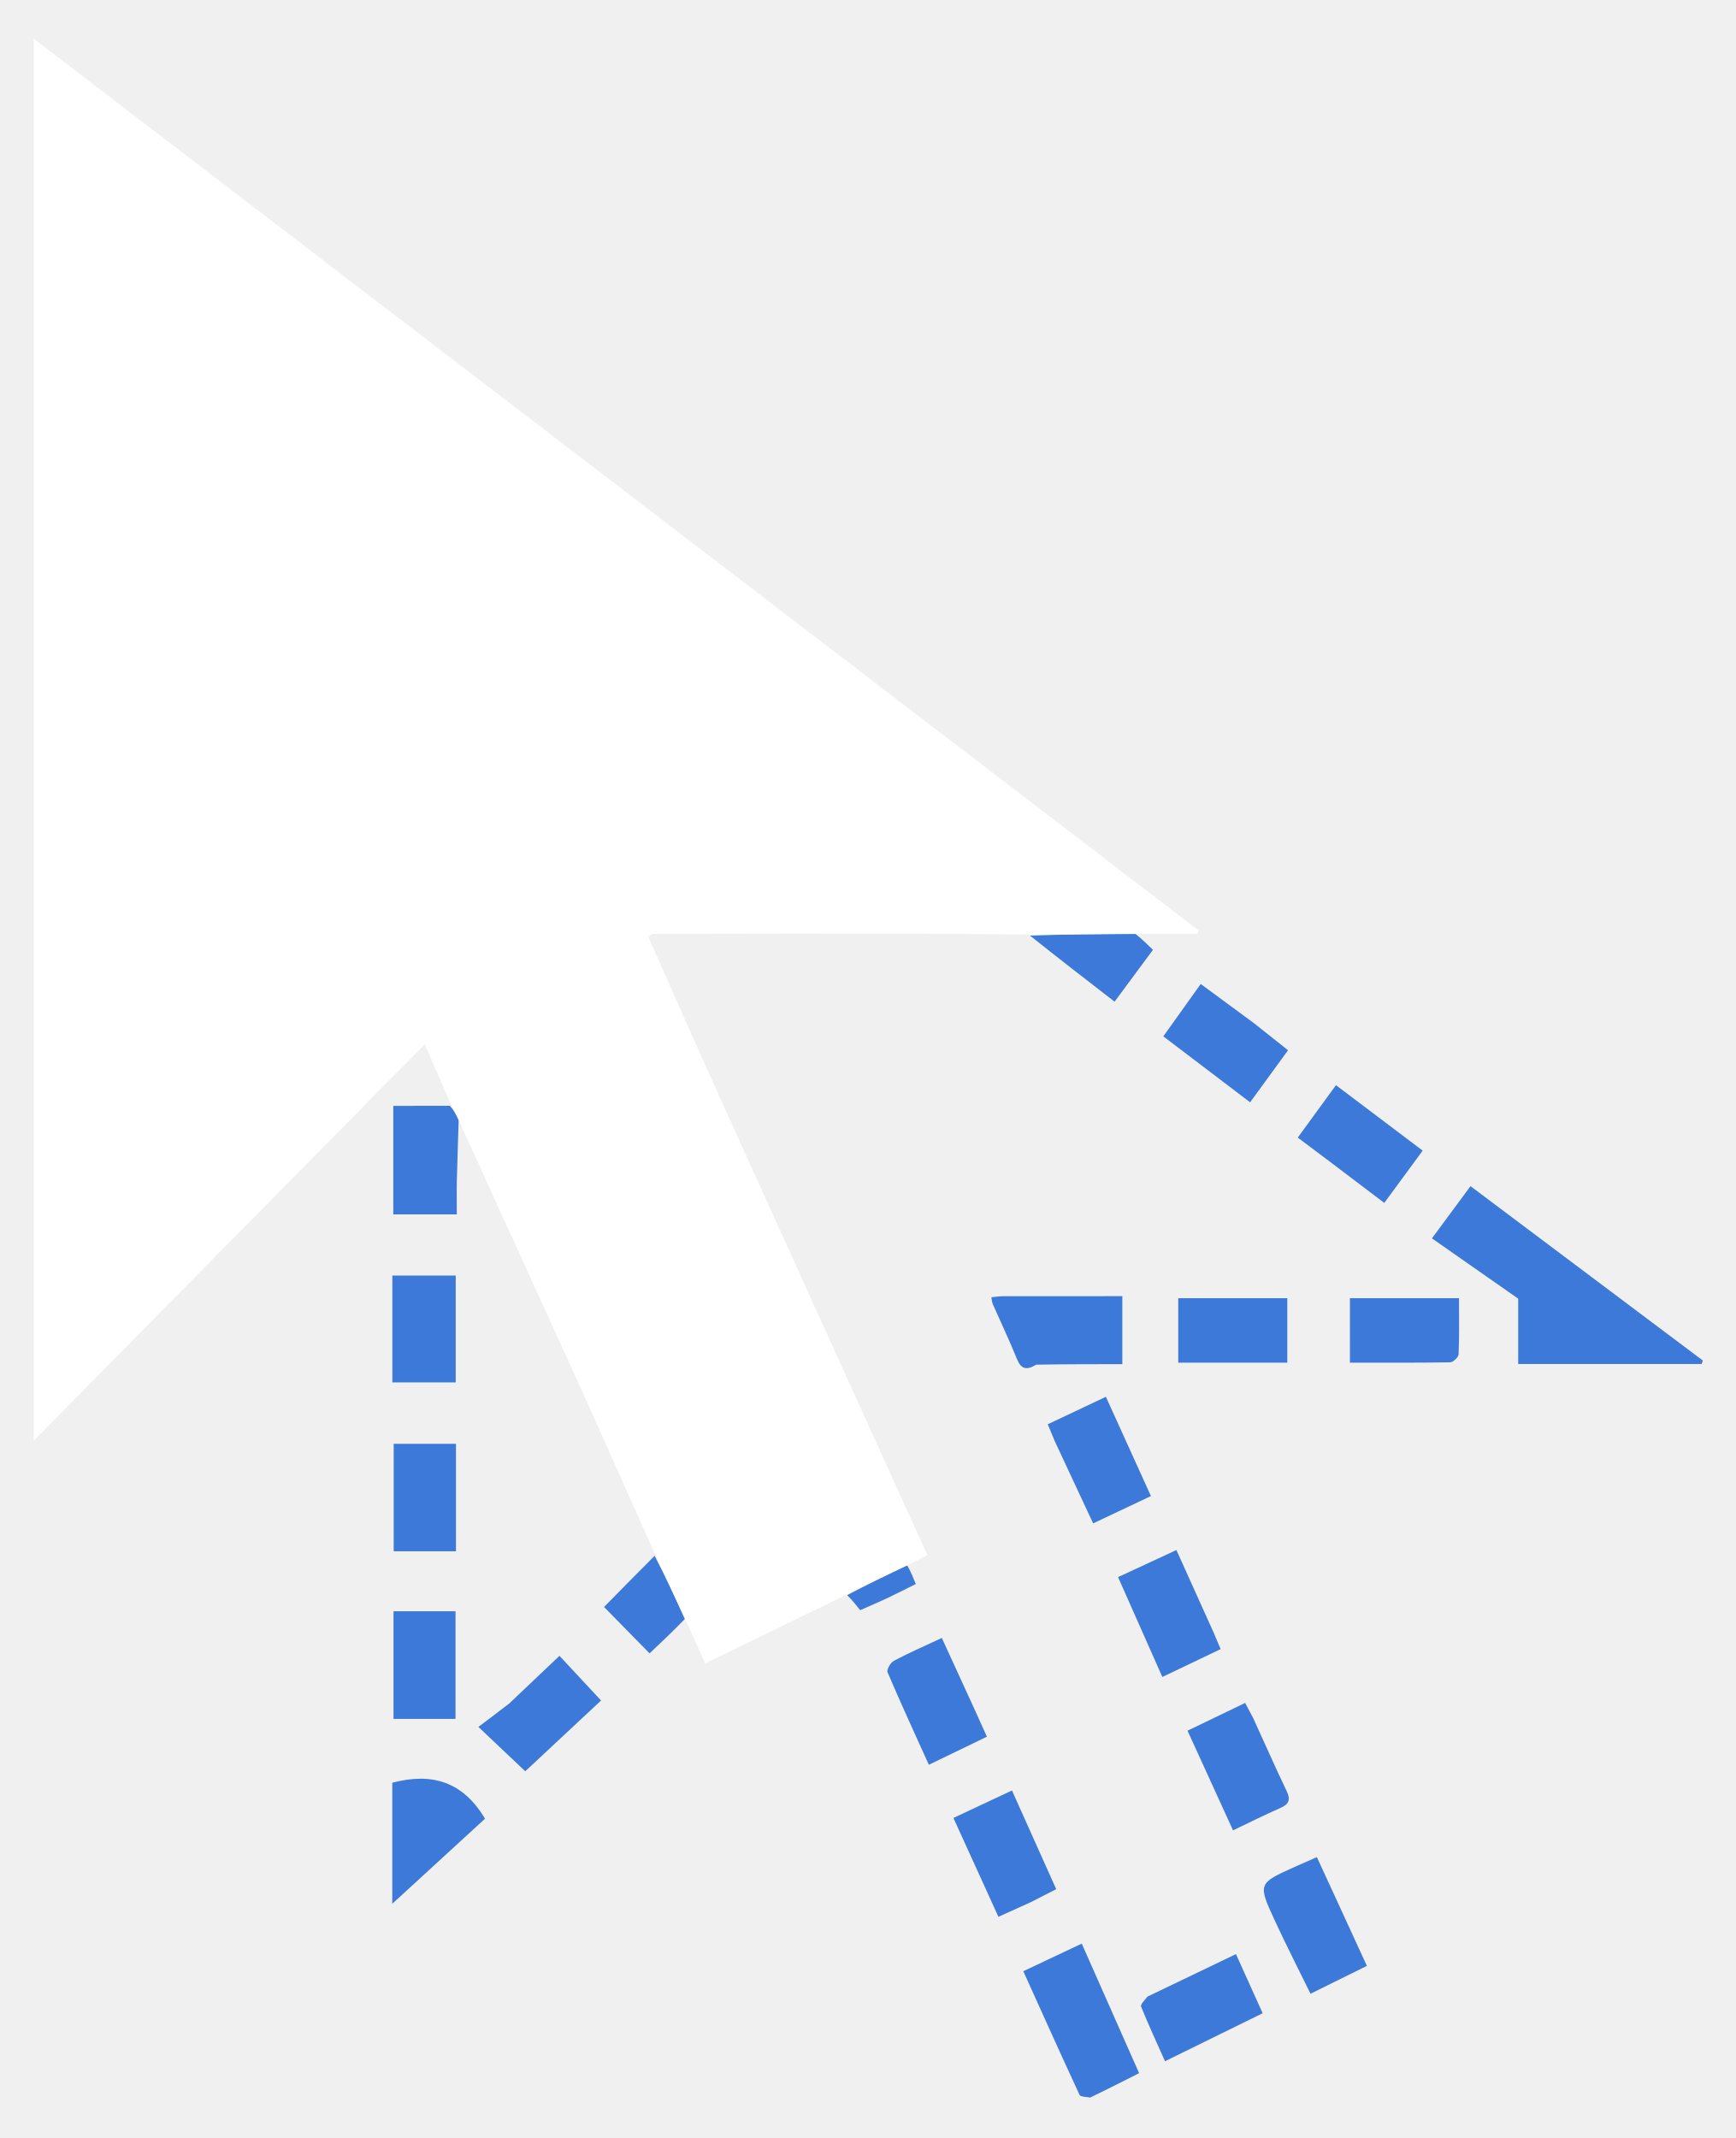
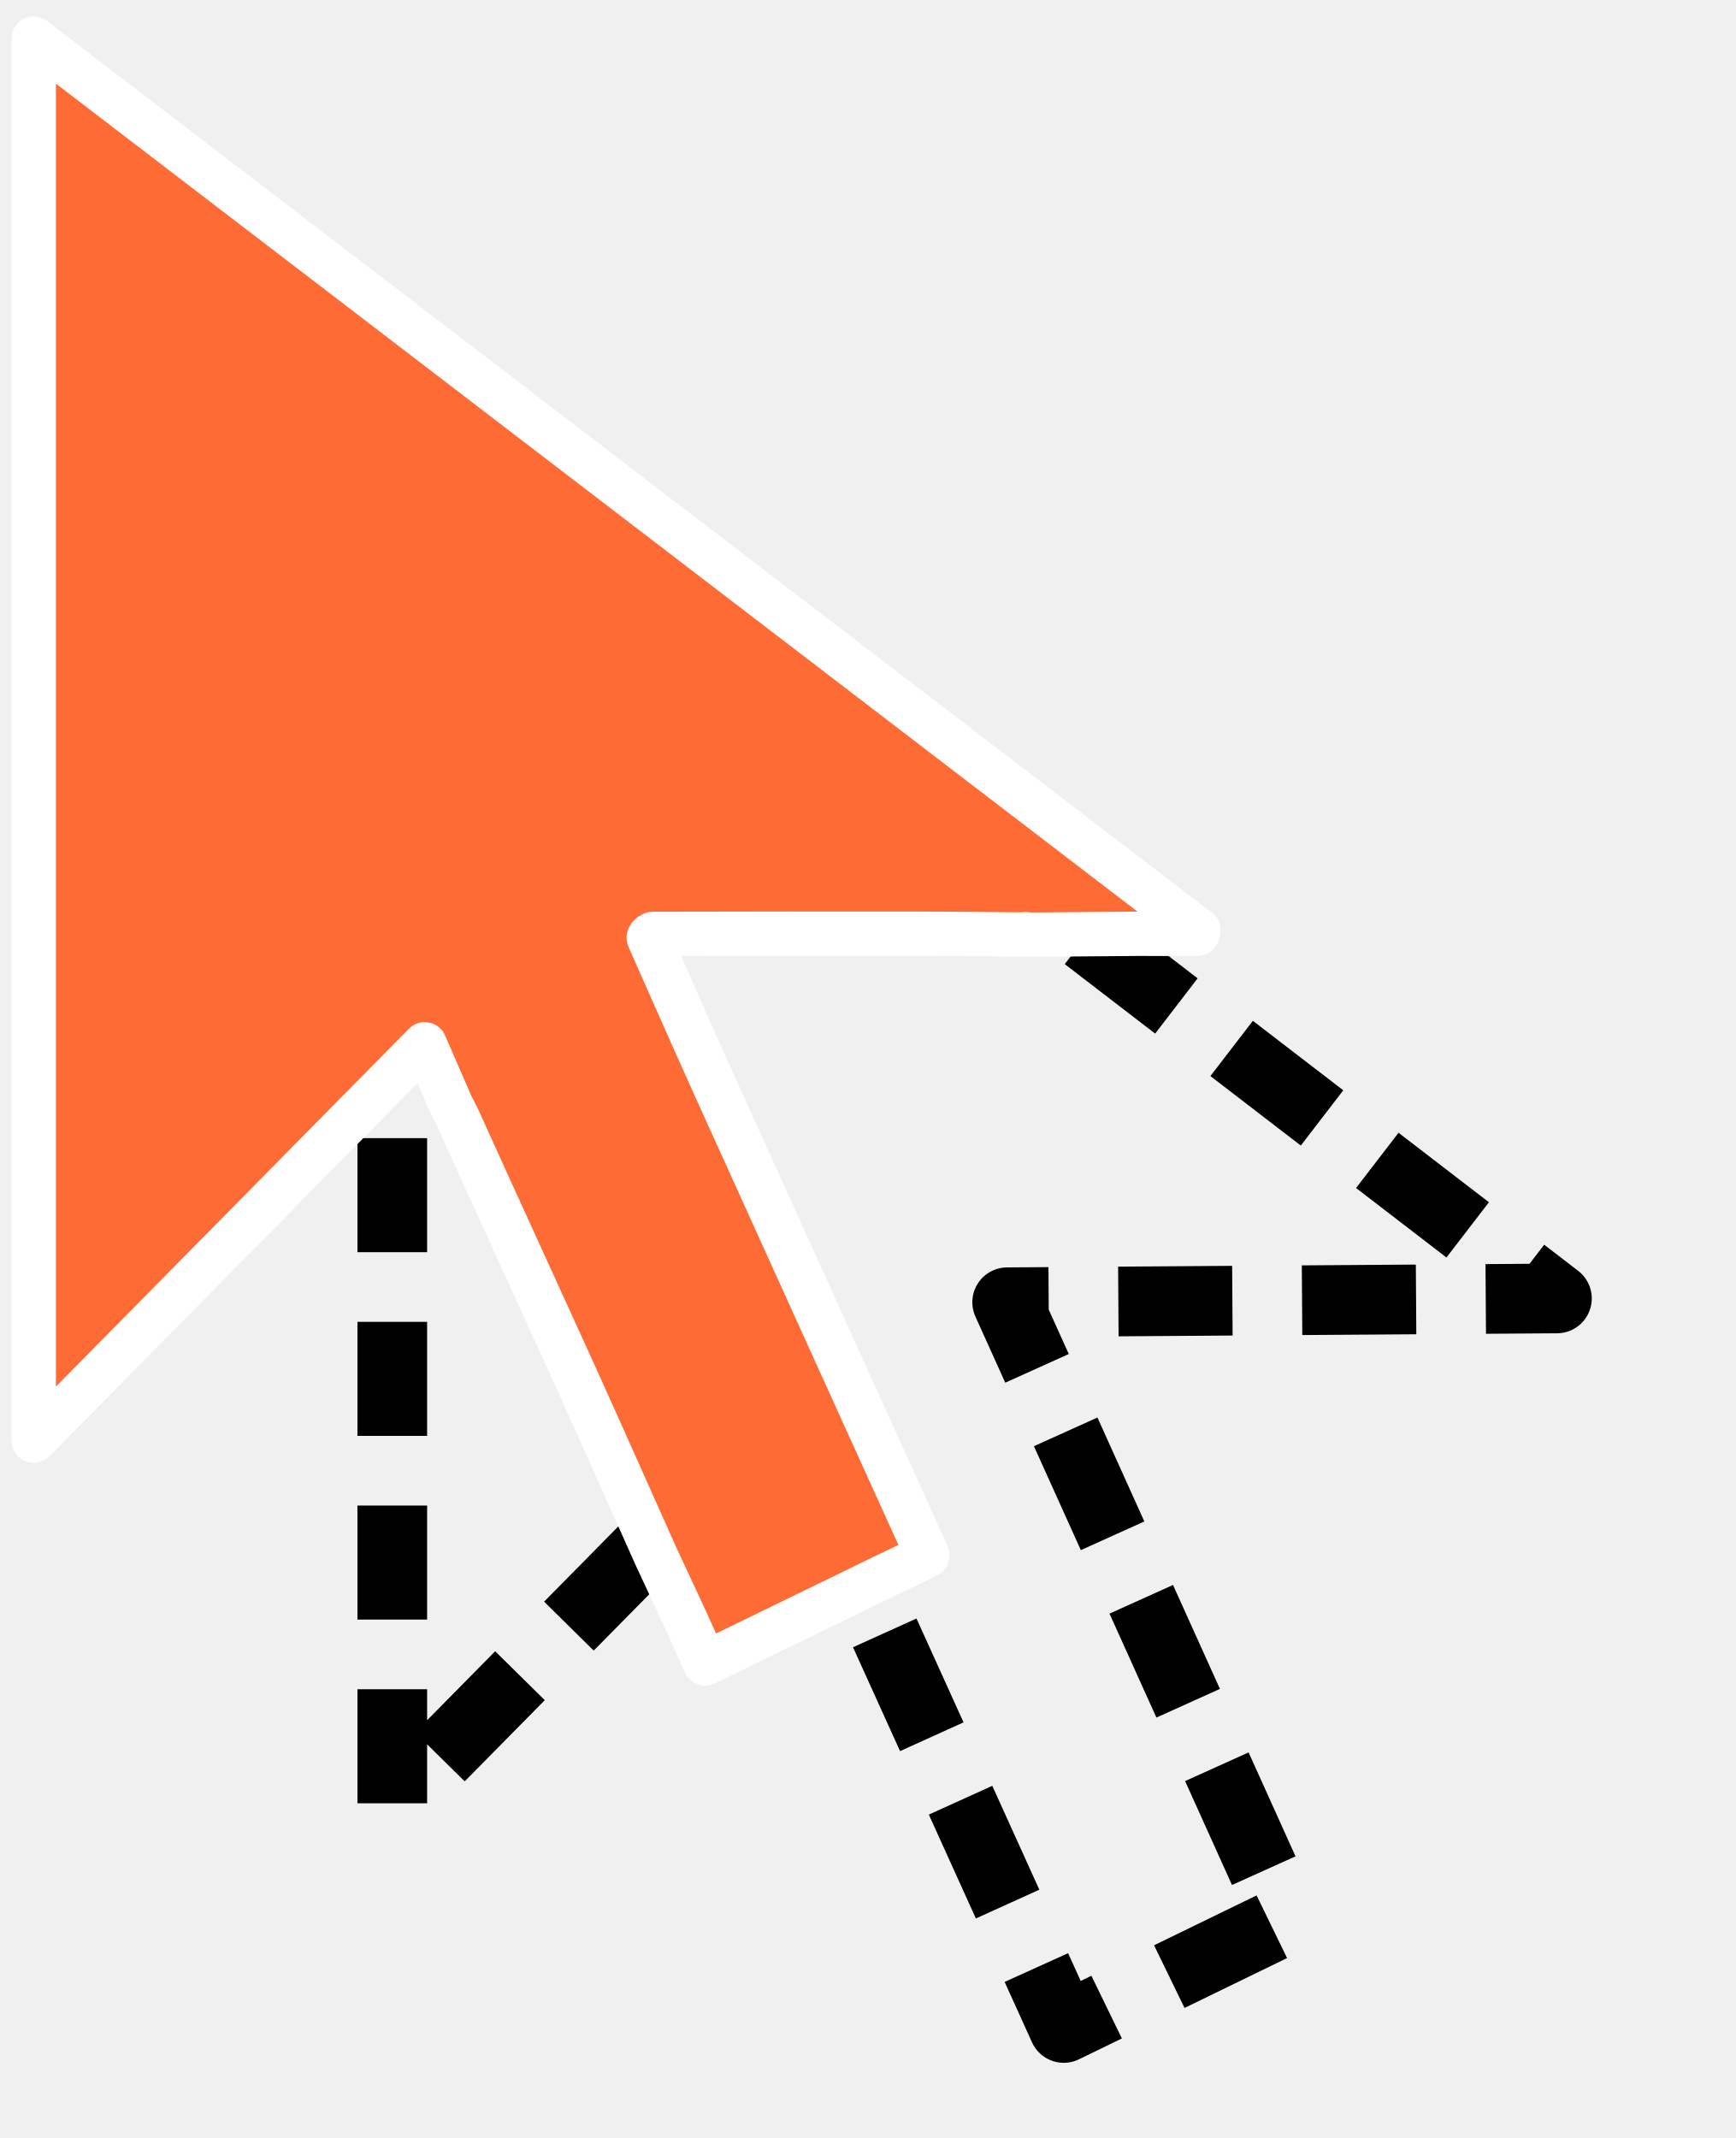
<svg xmlns="http://www.w3.org/2000/svg" viewBox="315 140 548 675" width="100%" height="100%">
-   <path fill="#3D79D8" stroke="none" d="M779.278,514.49   L852.637,569.543   L852.247,570.631   L794.334,570.631   L794.334,550   L767.098,530.966   L779.278,514.49  z" />
-   <path fill="#3D79D8" stroke="none" d="M659.219,802.225   C657.814,802.002 656.128,802 655.828,801.354   C649.896,788.568 644.124,775.709 638.084,762.344   C644.246,759.434 650.039,756.697 656.534,753.629   C662.62,767.371 668.551,780.765 674.647,794.532   C669.294,797.238 664.439,799.693 659.219,802.225  z" />
-   <path fill="#3D79D8" stroke="none" d="M642.152,570.848   C639.079,572.705 637.369,572.257 636.088,569.084   C633.722,563.224 630.993,557.511 628.447,551.722   C628.202,551.165 628.186,550.507 627.997,549.564   C629.398,549.43 630.502,549.235 631.607,549.233   C644.061,549.211 656.516,549.219 669.345,549.219   C669.345,556.251 669.345,562.809 669.345,570.684   C660.33,570.684 651.434,570.684 642.152,570.848  z" />
-   <path fill="#3D79D8" stroke="none" d="M737.34,740.591   C740.458,747.371 743.415,753.81 746.561,760.658   C740.558,763.626 734.967,766.39 728.762,769.458   C724.88,761.525 720.984,753.928 717.413,746.181   C712.11,734.677 712.206,734.629 723.754,729.415   C725.863,728.462 727.989,727.547 730.769,726.323   C732.943,731.047 735.061,735.648 737.34,740.591  z" />
-   <path fill="#3D79D8" stroke="none" d="M438.849,724.999   C438.849,717.229 438.849,709.959 438.849,702.845   C451.549,699.455 461.287,702.67 468.127,714.198   C458.312,723.199 448.221,732.453 438.849,741.048   C438.849,737.467 438.849,731.483 438.849,724.999  z" />
-   <path fill="#3D79D8" stroke="none" d="M741.207,560.016   C741.208,556.414 741.208,553.294 741.208,549.86   C752.839,549.86 763.9,549.86 775.643,549.86   C775.643,556.035 775.763,561.82 775.519,567.589   C775.48,568.5 773.809,570.085 772.87,570.101   C762.572,570.283 752.269,570.215 741.206,570.215   C741.206,566.697 741.206,563.598 741.207,560.016  z" />
-   <path fill="#3D79D8" stroke="none" d="M677.27,770.371   C686.599,765.874 695.593,761.56 705.222,756.942   C708.011,763.115 710.707,769.081 713.656,775.609   C703.378,780.661 693.453,785.54 682.825,790.764   C680.11,784.674 677.545,779.149 675.269,773.507   C675.005,772.853 676.341,771.554 677.27,770.371  z" />
-   <path fill="#3D79D8" stroke="none" d="M710.634,682.36   C714.248,690.271 717.6,697.891 721.2,705.392   C722.512,708.125 722.053,709.573 719.278,710.789   C714.413,712.921 709.664,715.316 704.301,717.87   C699.514,707.387 694.844,697.162 689.934,686.408   C696.07,683.449 701.849,680.663 708.116,677.642   C708.976,679.242 709.722,680.632 710.634,682.36  z" />
-   <path fill="#3D79D8" stroke="none" d="M710.945,463.065   C714.61,465.958 717.984,468.646 721.665,471.579   C717.711,477.006 713.839,482.321 709.694,488.01   C700.45,480.987 691.617,474.278 682.288,467.191   C686.264,461.627 689.989,456.412 694.1,450.659   C699.782,454.847 705.219,458.854 710.945,463.065  z" />
-   <path fill="#3D79D8" stroke="none" d="M698.288,655.68   C699.023,657.389 699.59,658.757 700.376,660.654   C694.269,663.574 688.351,666.404 681.984,669.448   C677.288,658.859 672.794,648.727 667.999,637.916   C674.157,635.061 680.085,632.313 686.426,629.374   C690.486,638.389 694.303,646.863 698.288,655.68  z" />
-   <path fill="#3D79D8" stroke="none" d="M475.8,677.802   C481.235,672.632 486.421,667.713 491.638,662.766   C495.745,667.178 500.203,671.967 504.773,676.876   C497.568,683.601 489.465,691.162 480.836,699.216   C477.298,695.867 472.545,691.368 466.04,685.211   C469.457,682.639 472.504,680.346 475.8,677.802  z" />
-   <path fill="#3D79D8" stroke="none" d="M640.554,740.496   C637.064,742.091 633.907,743.511 630.226,745.167   C625.476,734.73 620.844,724.554 616.019,713.955   C622.291,711.013 628.08,708.297 634.504,705.282   C639.208,715.772 643.719,725.834 648.473,736.435   C645.772,737.819 643.33,739.07 640.554,740.496  z" />
-   <path fill="#3D79D8" stroke="none" d="M648.014,594.99   C647.238,593.139 646.615,591.631 645.802,589.666   C651.951,586.758 657.876,583.957 664.155,580.988   C668.946,591.545 673.583,601.76 678.38,612.33   C672.109,615.294 666.312,618.033 660.132,620.953   C656.011,612.129 652.088,603.73 648.014,594.99  z" />
-   <path fill="#3D79D8" stroke="none" d="M622.565,679.393   C623.951,682.422 625.161,685.117 626.591,688.3   C620.458,691.267 614.685,694.06 608.261,697.168   C603.792,687.279 599.364,677.68 595.223,667.957   C594.876,667.142 596.151,664.91 597.209,664.348   C601.896,661.859 606.779,659.74 612.356,657.129   C615.7,664.438 619.044,671.748 622.565,679.393  z" />
-   <path fill="#3D79D8" stroke="none" d="M735.637,507.334   C731.922,504.558 728.502,501.986 724.739,499.156   C728.811,493.568 732.597,488.372 736.798,482.606   C746.009,489.559 754.948,496.308 764.171,503.271   C760.025,508.92 756.221,514.103 752.054,519.779   C746.42,515.502 741.176,511.52 735.637,507.334  z" />
-   <path fill="#3D79D8" stroke="none" d="M438.876,568.922   C438.877,559.974 438.877,551.514 438.877,542.721   C445.742,542.721 452.145,542.721 458.884,542.721   C458.884,553.996 458.884,565.045 458.884,576.439   C452.321,576.439 445.933,576.439 438.876,576.439   C438.876,573.949 438.876,571.679 438.876,568.922  z" />
-   <path fill="#3D79D8" stroke="none" d="M445.134,629.763   C443.016,629.766 441.376,629.766 439.297,629.766   C439.297,618.369 439.297,607.336 439.297,595.839   C445.705,595.839 452.209,595.839 458.961,595.839   C458.961,606.998 458.961,617.931 458.961,629.761   C454.439,629.761 450.025,629.761 445.134,629.763  z" />
-   <path fill="#3D79D8" stroke="none" d="M457.024,489.117   C458.289,490.491 459.051,491.897 459.813,493.601   C459.617,500.169 459.384,506.437 459.239,512.708   C459.159,516.162 459.224,519.619 459.224,523.395   C452.275,523.395 445.877,523.395 439.173,523.395   C439.173,512.027 439.173,500.944 439.173,489.148   C445,489.148 450.761,489.148 457.024,489.117  z" />
-   <path fill="#3D79D8" stroke="none" d="M446.05,648.703   C450.505,648.706 454.467,648.706 458.815,648.706   C458.815,660.218 458.815,671.266 458.815,682.687   C452.403,682.687 446.016,682.687 439.242,682.687   C439.242,671.576 439.242,660.533 439.242,648.701   C441.389,648.701 443.473,648.701 446.05,648.703  z" />
-   <path fill="#3D79D8" stroke="none" d="M640.215,435.395   C651.095,434.987 662.086,434.885 673.537,434.879   C675.517,436.457 677.037,437.938 679.02,439.872   C675.148,445.104 671.265,450.351 666.904,456.243   C657.784,449.195 649.055,442.448 640.215,435.395  z" />
-   <path fill="#3D79D8" stroke="none" d="M521.682,631.201   C525.032,637.61 528.112,644.203 531.212,651.142   C527.406,655.095 523.578,658.702 520.086,661.993   C515.355,657.172 510.777,652.507 505.713,647.347   C510.39,642.592 515.901,636.989 521.682,631.201  z" />
-   <path fill="#3D79D8" stroke="none" d="M582.481,643.612   C588.437,640.436 594.761,637.337 601.409,634.204   C602.472,635.985 603.211,637.799 604.149,640.102   C601.102,641.614 598.213,643.105 595.273,644.488   C592.448,645.817 589.571,647.033 586.585,648.358   C585.231,646.666 584.039,645.178 582.481,643.612  z" />
-   <path fill="#3D79D8" stroke="none" d="M687,560.016   L687,549.86   L721.434,549.86   L721.434,570.215   L687,570.215   L687,560.016  z" />
-   <path fill="#FFFFFF" stroke="none" d="M521.952,631.017   C513.349,611.791 504.827,592.529 496.124,573.348   C484.193,547.057 472.125,520.828 459.964,493.937   C459.051,491.897 458.289,490.491 457.527,489.085   C454.826,482.871 452.124,476.656 449.097,469.694   C407.778,511.579 367.045,552.871 325.659,594.824   C325.659,447.034 325.659,300.159 325.659,152.234   C448.522,246.285 570.947,339.999 693.371,433.714   C693.272,434.088 693.172,434.463 693.073,434.837   C687.024,434.837 680.975,434.837 674.001,434.81   C662.086,434.885 651.095,434.987 640.104,435.089   C639.916,435.044 639.728,435 639.021,434.919   C638.338,434.933 638.173,434.985 638.007,435.036   C626.886,434.948 615.764,434.797 604.643,434.783   C577.068,434.749 549.492,434.777 521.073,434.843   C520.087,435.283 519.944,435.66 519.801,436.037   C526.873,451.944 533.856,467.89 541.032,483.749   C563.192,532.721 585.425,581.661 607.816,631.026   C606.118,631.901 604.249,632.864 601.732,634.032   C594.761,637.337 588.437,640.436 582.113,643.535   C567.506,650.642 552.899,657.749 537.664,665.162   C535.627,660.678 533.667,656.365 531.449,651.424   C528.112,644.203 525.032,637.61 521.952,631.017  z" />
+   <path class="gc-dotted-boundary" d="M438.85,267.33 L438.85,709.92 L562.29,584.80 L650.85,780.26 L721.01,746.13 L632.99,551.14 L806.56,549.94 Z" fill="none" stroke="#000000" stroke-width="22" stroke-dasharray="36 22" stroke-linecap="butt" stroke-linejoin="round" />
+   <path class="gc-solid-cursor" fill="#FF6B35" stroke="#FFFFFF" stroke-width="14" stroke-linejoin="round" d="M521.952,631.017 C513.349,611.791 504.827,592.529 496.124,573.348 C484.193,547.057 472.125,520.828 459.964,493.937 C459.051,491.897 458.289,490.491 457.527,489.085 C454.826,482.871 452.124,476.656 449.097,469.694 C407.778,511.579 367.045,552.871 325.659,594.824 C325.659,447.034 325.659,300.159 325.659,152.234 C448.522,246.285 570.947,339.999 693.371,433.714 C693.272,434.088 693.172,434.463 693.073,434.837 C687.024,434.837 680.975,434.837 674.001,434.81 C662.086,434.885 651.095,434.987 640.104,435.089 C639.916,435.044 639.728,435 639.021,434.919 C638.338,434.933 638.173,434.985 638.007,435.036 C626.886,434.948 615.764,434.797 604.643,434.783 C577.068,434.749 549.492,434.777 521.073,434.843 C520.087,435.283 519.944,435.66 519.801,436.037 C526.873,451.944 533.856,467.89 541.032,483.749 C563.192,532.721 585.425,581.661 607.816,631.026 C606.118,631.901 604.249,632.864 601.732,634.032 C594.761,637.337 588.437,640.436 582.113,643.535 C567.506,650.642 552.899,657.749 537.664,665.162 C535.627,660.678 533.667,656.365 531.449,651.424 C528.112,644.203 525.032,637.61 521.952,631.017 z" />
</svg>
